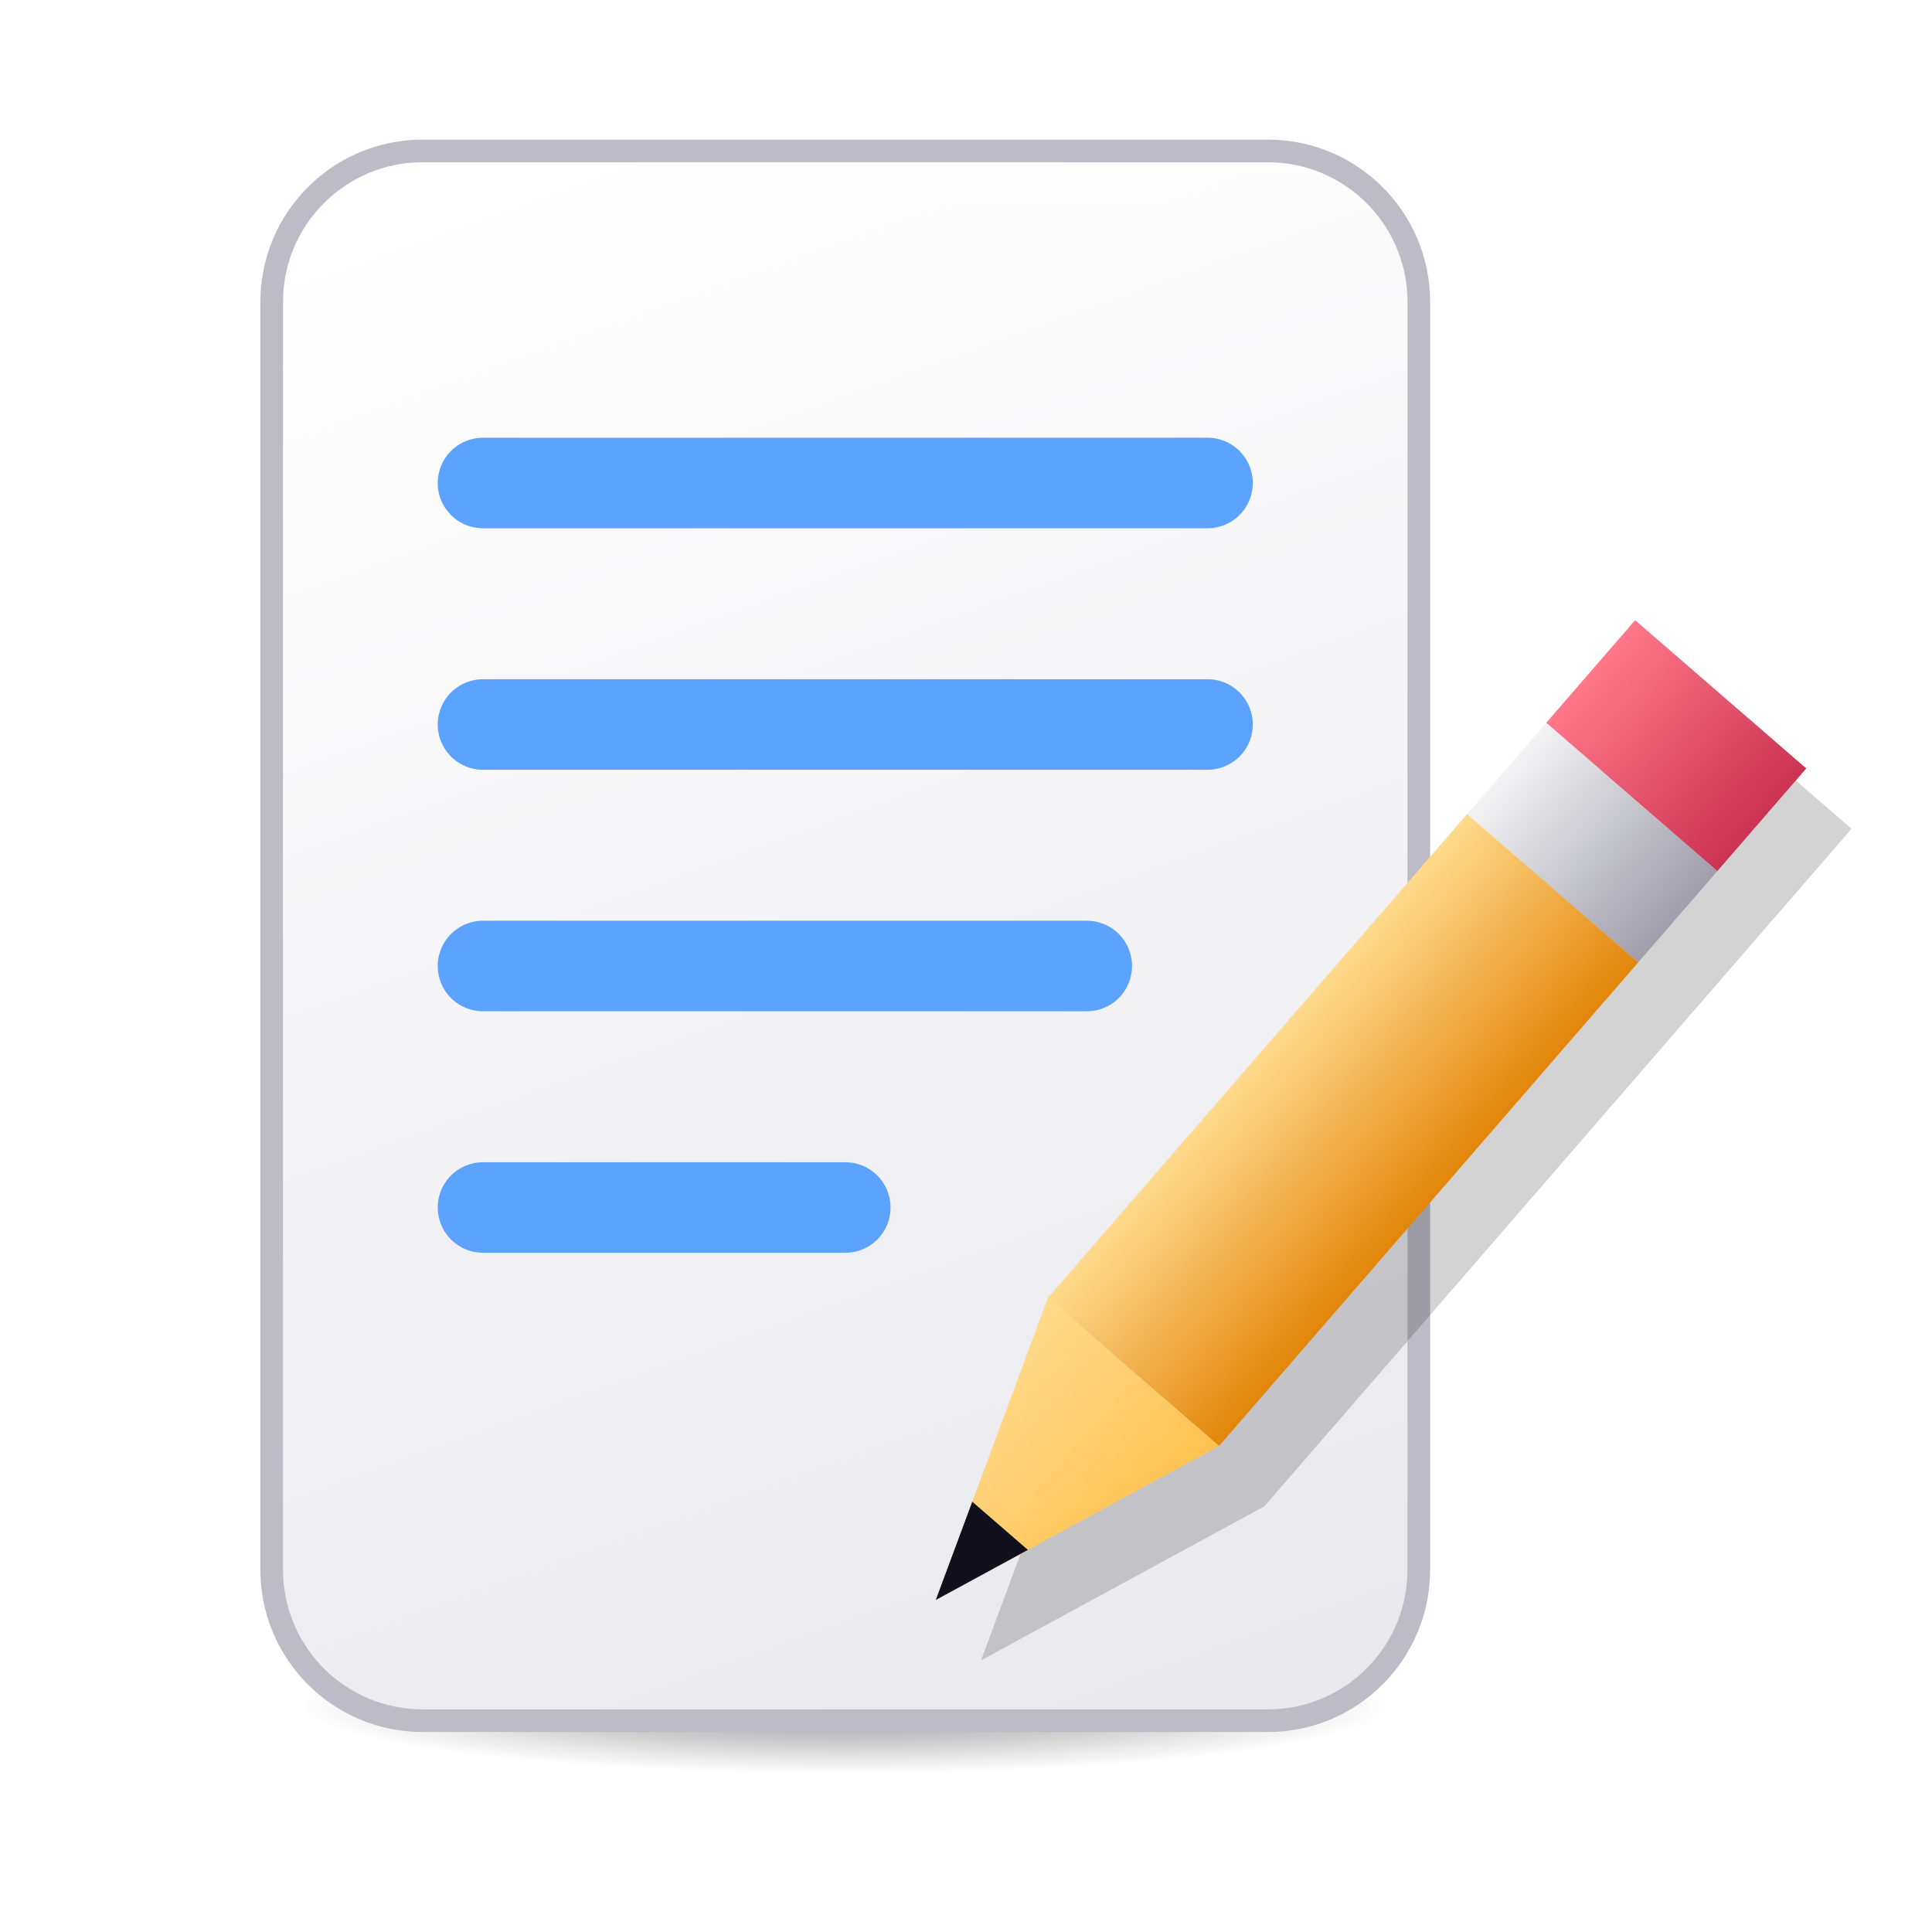
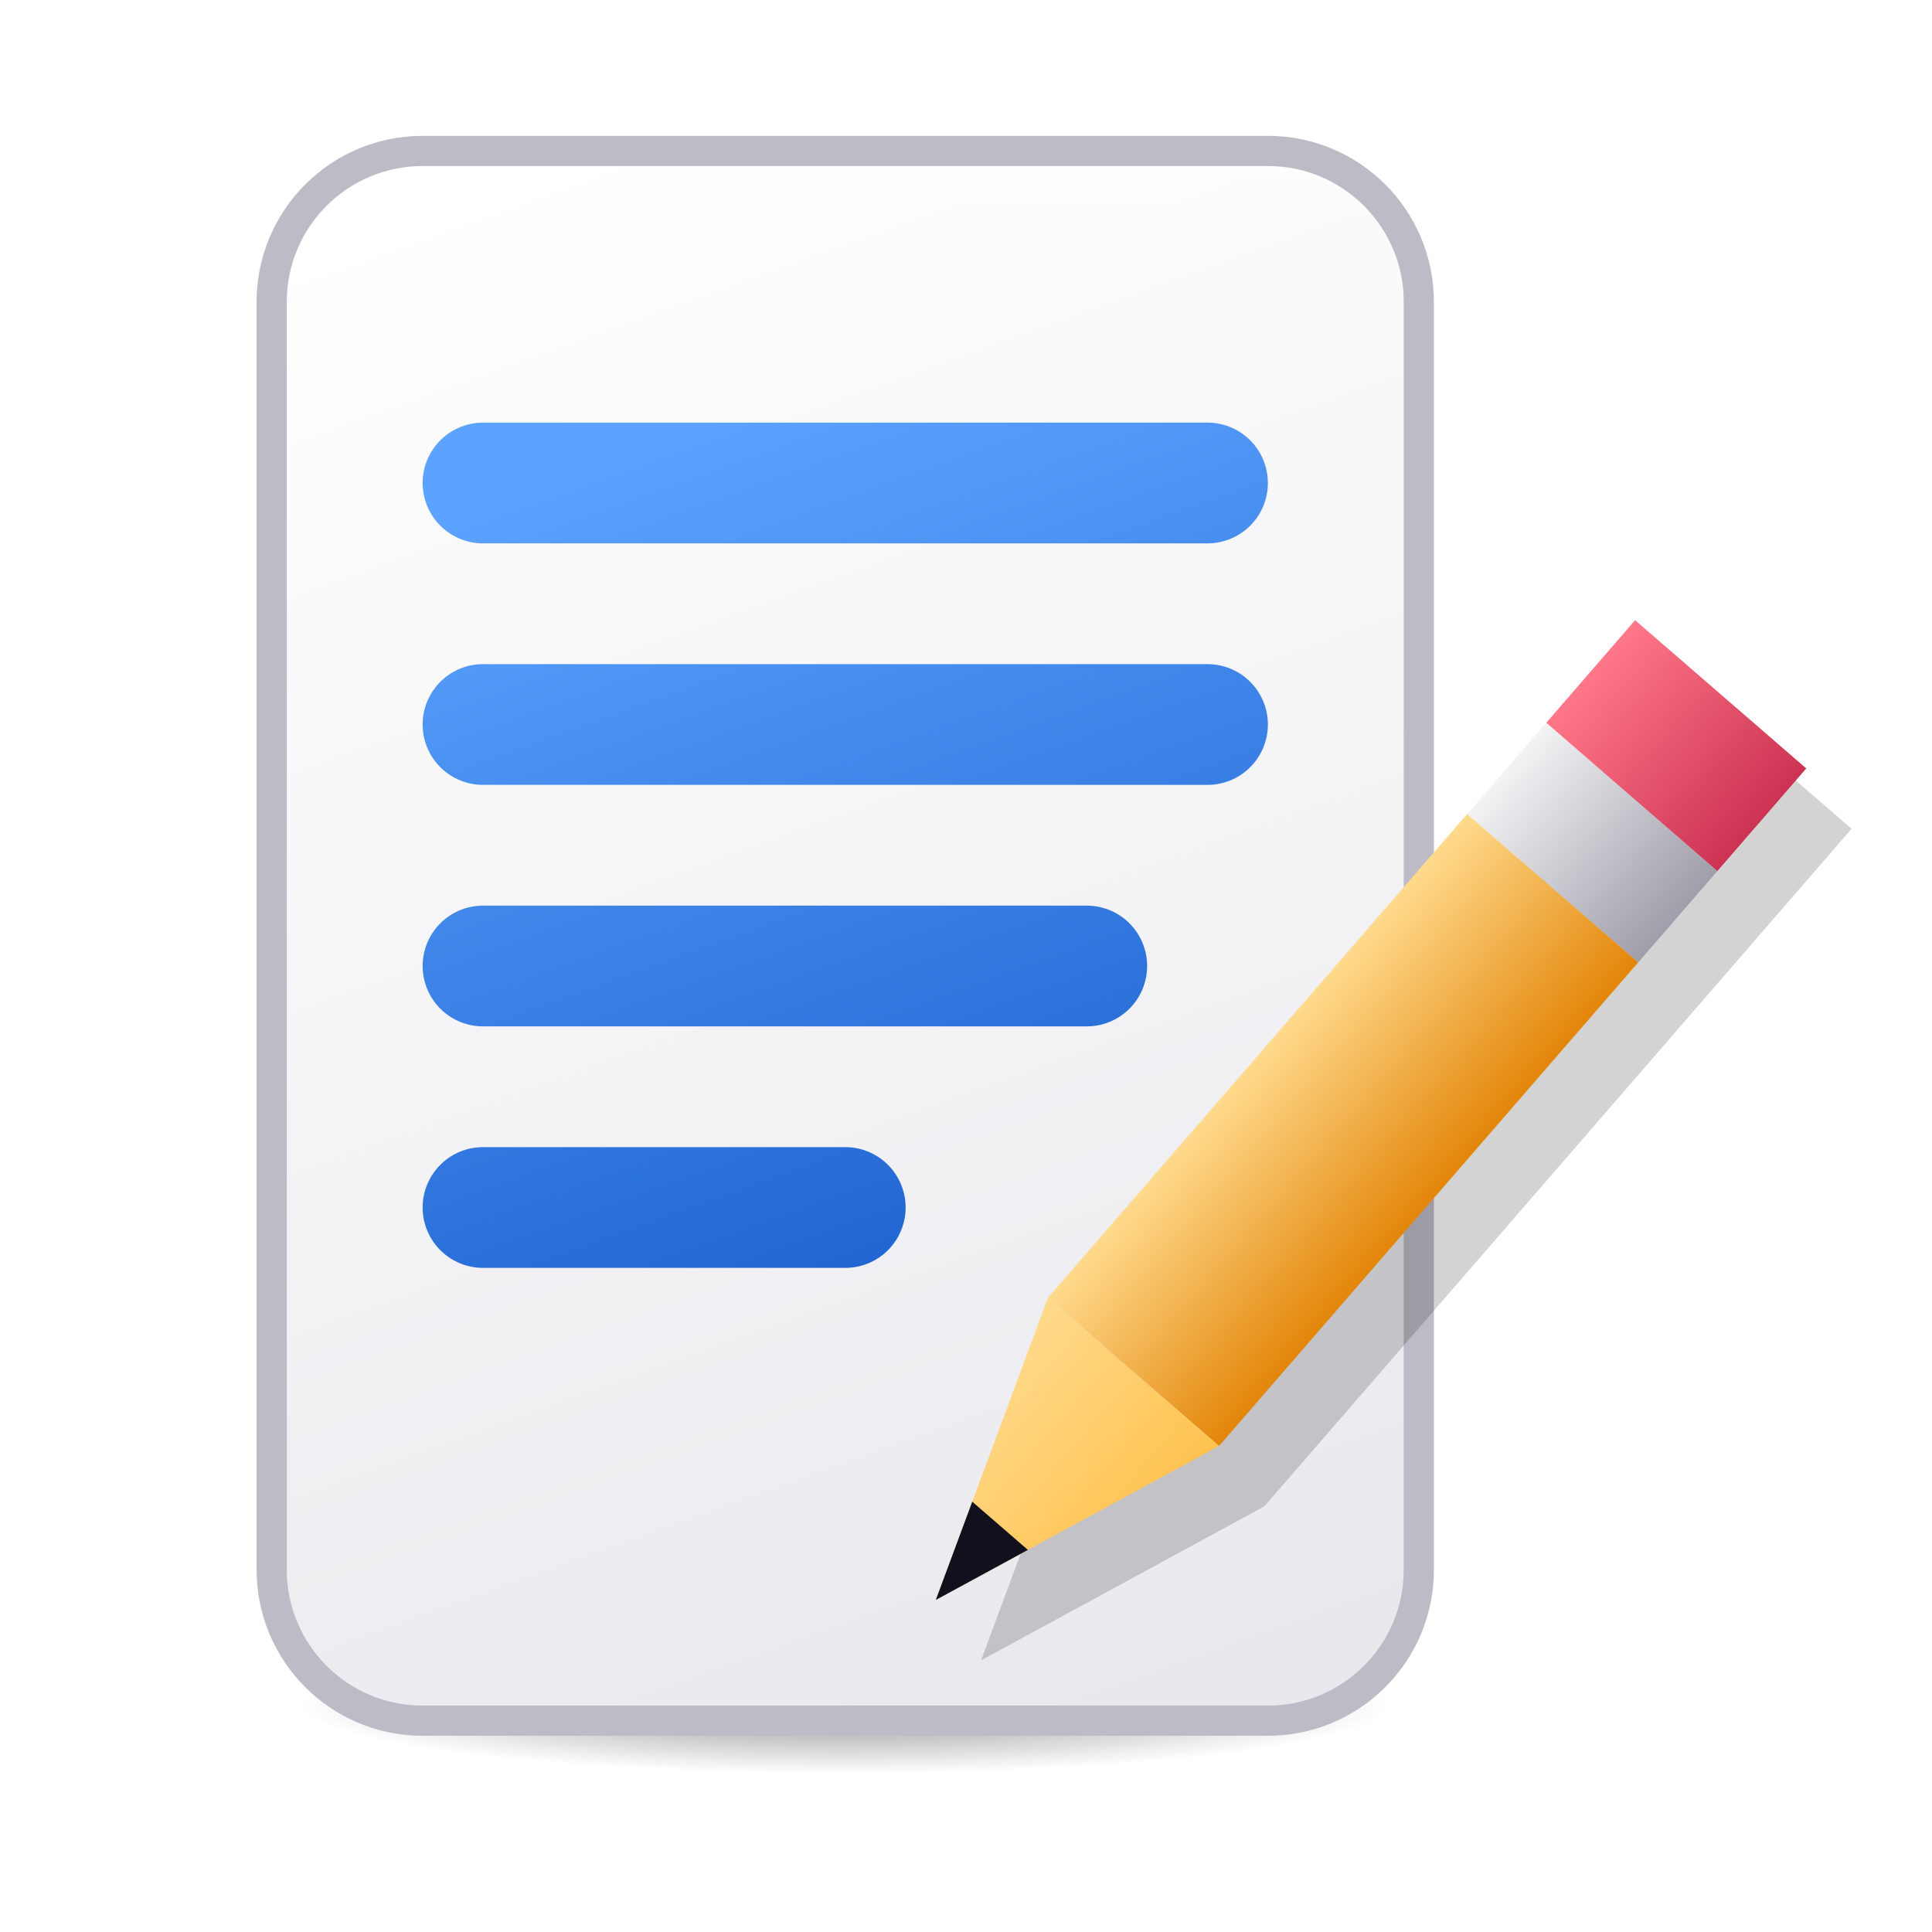
<svg xmlns="http://www.w3.org/2000/svg" width="256" height="256" viewBox="0 0 256 256">
  <defs>
    <radialGradient id="kwrite-shadow" gradientUnits="userSpaceOnUse" cx="0" cy="0" r="1" gradientTransform="translate(112 226) scale(72 9)">
      <stop offset="0" stop-color="#0B0A12" stop-opacity="0.42" />
      <stop offset="0.5" stop-color="#0B0A12" stop-opacity="0.23" />
      <stop offset="1" stop-color="#0B0A12" stop-opacity="0" />
    </radialGradient>
    <linearGradient id="kwrite-paper-body" gradientUnits="userSpaceOnUse" x1="74.56" y1="20" x2="149.44" y2="228">
      <stop offset="0" stop-color="#FFFFFF" />
      <stop offset="1" stop-color="#E9E8ED" />
    </linearGradient>
    <linearGradient id="kwrite-sheen" gradientUnits="userSpaceOnUse" x1="112" y1="20" x2="112" y2="30">
      <stop offset="0" stop-color="#FFFFFF" stop-opacity="0.55" />
      <stop offset="1" stop-color="#FFFFFF" stop-opacity="0" />
+     </linearGradient>
+     <linearGradient id="kwrite-azure-body" gradientUnits="userSpaceOnUse" x1="91.84" y1="56" x2="132.16" y2="168">
+       <stop offset="0" stop-color="#5CA3FF" />
+       <stop offset="1" stop-color="#1E63D0" />
    </linearGradient>
    <linearGradient id="kwrite-pencil" gradientUnits="userSpaceOnUse" x1="216.66" y1="82.18" x2="239.34" y2="101.82">
      <stop offset="0" stop-color="#FF7788" />
      <stop offset="1" stop-color="#CC3353" />
    </linearGradient>
    <linearGradient id="kwrite-pencil-2" gradientUnits="userSpaceOnUse" x1="216.66" y1="82.18" x2="239.34" y2="101.82">
      <stop offset="0" stop-color="#F3F3F5" />
      <stop offset="1" stop-color="#9F9EAA" />
    </linearGradient>
    <linearGradient id="kwrite-pencil-3" gradientUnits="userSpaceOnUse" x1="216.66" y1="82.18" x2="239.34" y2="101.82">
      <stop offset="0" stop-color="#FFDA8C" />
      <stop offset="1" stop-color="#E3860A" />
    </linearGradient>
    <linearGradient id="kwrite-pencil-4" gradientUnits="userSpaceOnUse" x1="216.66" y1="82.18" x2="239.34" y2="101.82">
      <stop offset="0" stop-color="#FFDA8C" />
      <stop offset="1" stop-color="#FFC24F" />
    </linearGradient>
  </defs>
  <path d="M40 226A72 9 0 1 1 184 226A72 9 0 1 1 40 226Z" fill="url(#kwrite-shadow)" />
  <path d="M56 20H168A20 20 0 0 1 188 40V208A20 20 0 0 1 168 228H56A20 20 0 0 1 36 208V40A20 20 0 0 1 56 20Z" fill="url(#kwrite-paper-body)" />
  <path d="M56 20H168A20 20 0 0 1 188 40V208A20 20 0 0 1 168 228H56A20 20 0 0 1 36 208V40A20 20 0 0 1 56 20Z" fill="url(#kwrite-sheen)" />
-   <path d="M56 20H168A20 20 0 0 1 188 40V208A20 20 0 0 1 168 228H56A20 20 0 0 1 36 208V40A20 20 0 0 1 56 20Z" fill="none" stroke="#BDBCC6" stroke-width="3" stroke-linecap="round" stroke-linejoin="round" />
-   <path d="M64 64L160 64M64 96L160 96M64 128L144 128M64 160L112 160" fill="none" stroke="#5CA3FF" stroke-width="12" stroke-linecap="round" stroke-linejoin="round" />
+   <path d="M56 20H168A20 20 0 0 1 188 40V208A20 20 0 0 1 168 228H56A20 20 0 0 1 36 208V40A20 20 0 0 1 56 20Z" fill="none" stroke="#BDBCC6" stroke-width="4" stroke-linecap="round" stroke-linejoin="round" />
+   <path d="M64 64L160 64M64 96L160 96M64 128L144 128M64 160L112 160" fill="none" stroke="url(#kwrite-azure-body)" stroke-width="16" stroke-linecap="round" stroke-linejoin="round" />
  <path d="M222.66 90.18L144.86 179.95L130 220L167.53 199.6L245.34 109.82Z" fill="#0B0A12" opacity="0.18" />
  <path d="M216.66 82.18L204.88 95.78L227.55 115.43L239.34 101.82Z" fill="url(#kwrite-pencil)" />
  <path d="M204.88 95.78L194.4 107.87L217.07 127.52L227.55 115.43Z" fill="url(#kwrite-pencil-2)" />
  <path d="M194.4 107.87L138.86 171.95L161.53 191.6L217.07 127.52Z" fill="url(#kwrite-pencil-3)" />
  <path d="M138.86 171.95L124 212L161.53 191.6Z" fill="url(#kwrite-pencil-4)" />
  <path d="M128.83 198.98L124 212L136.2 205.37Z" fill="#12101C" />
</svg>
